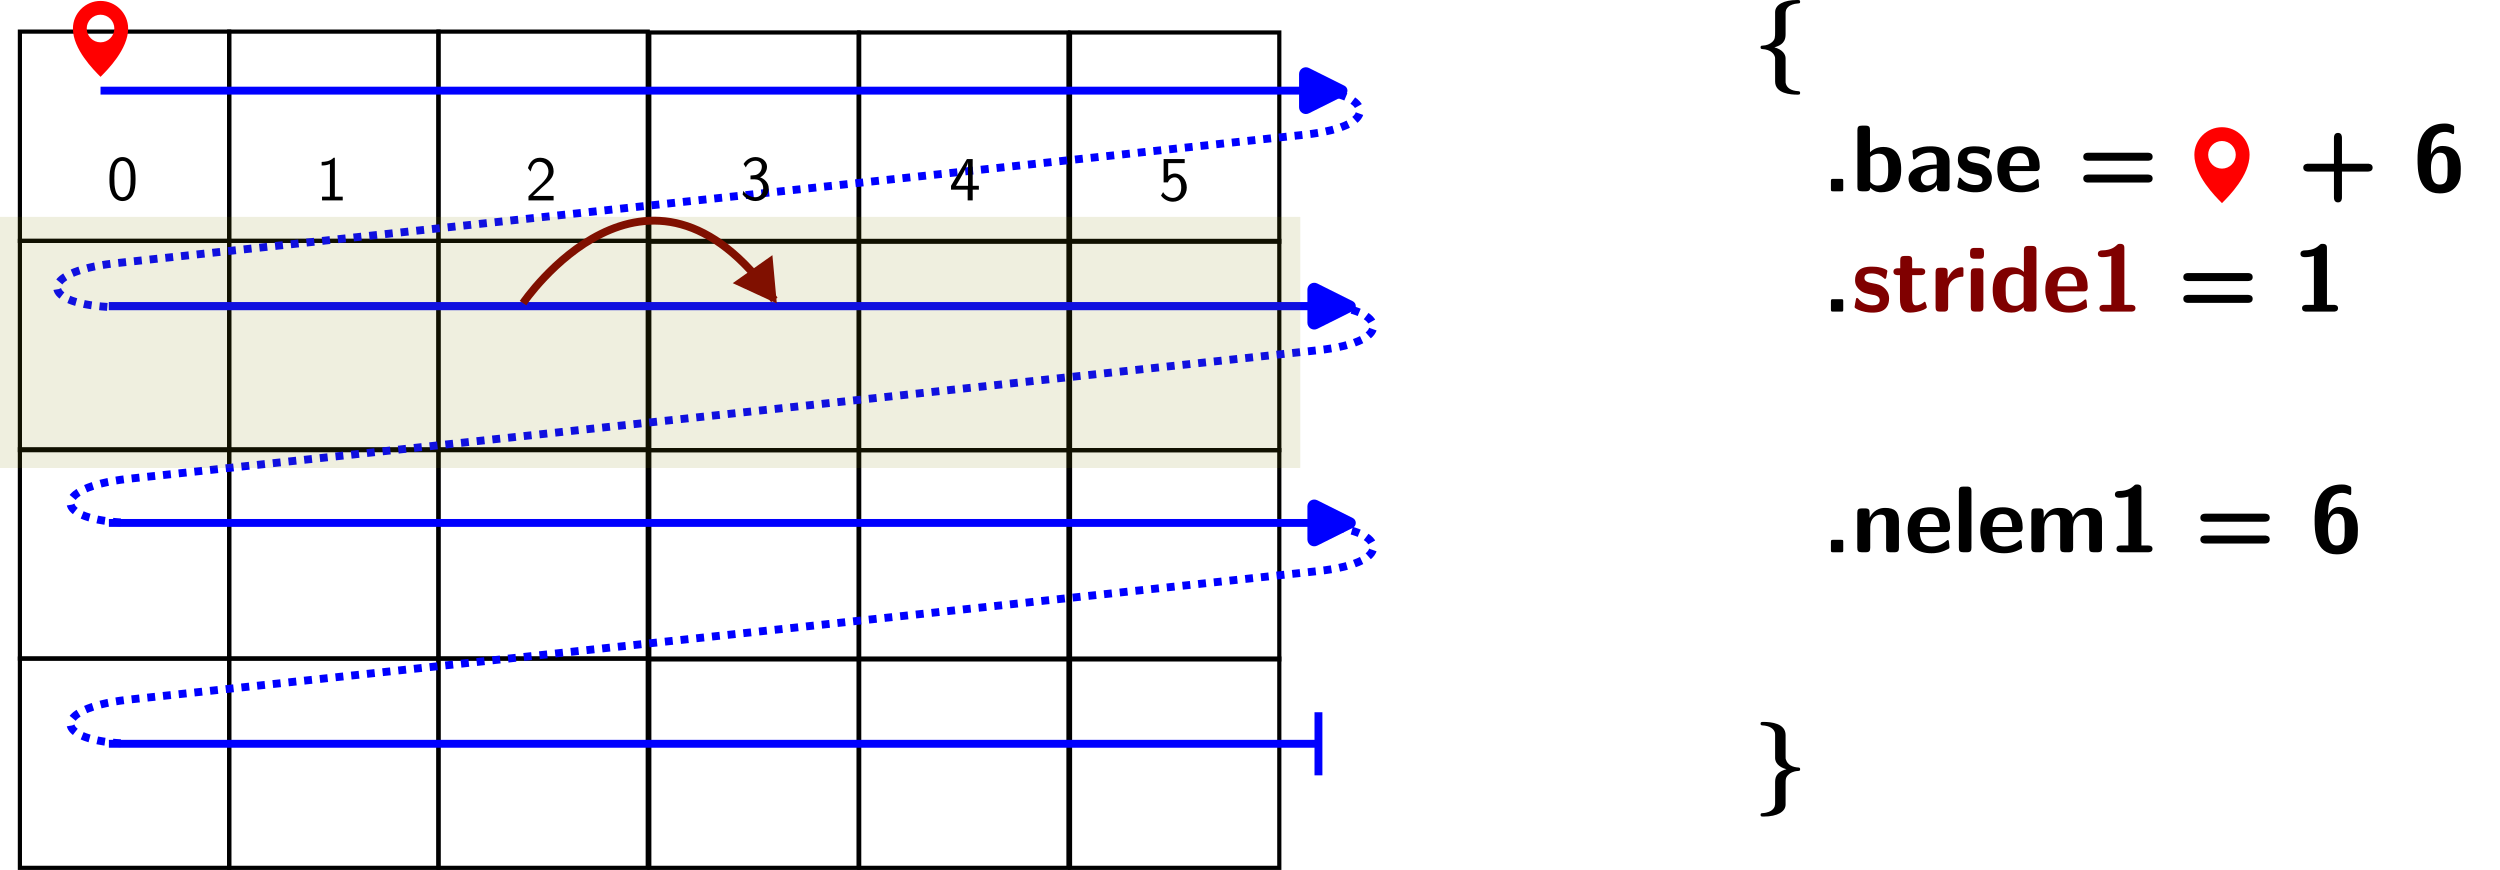
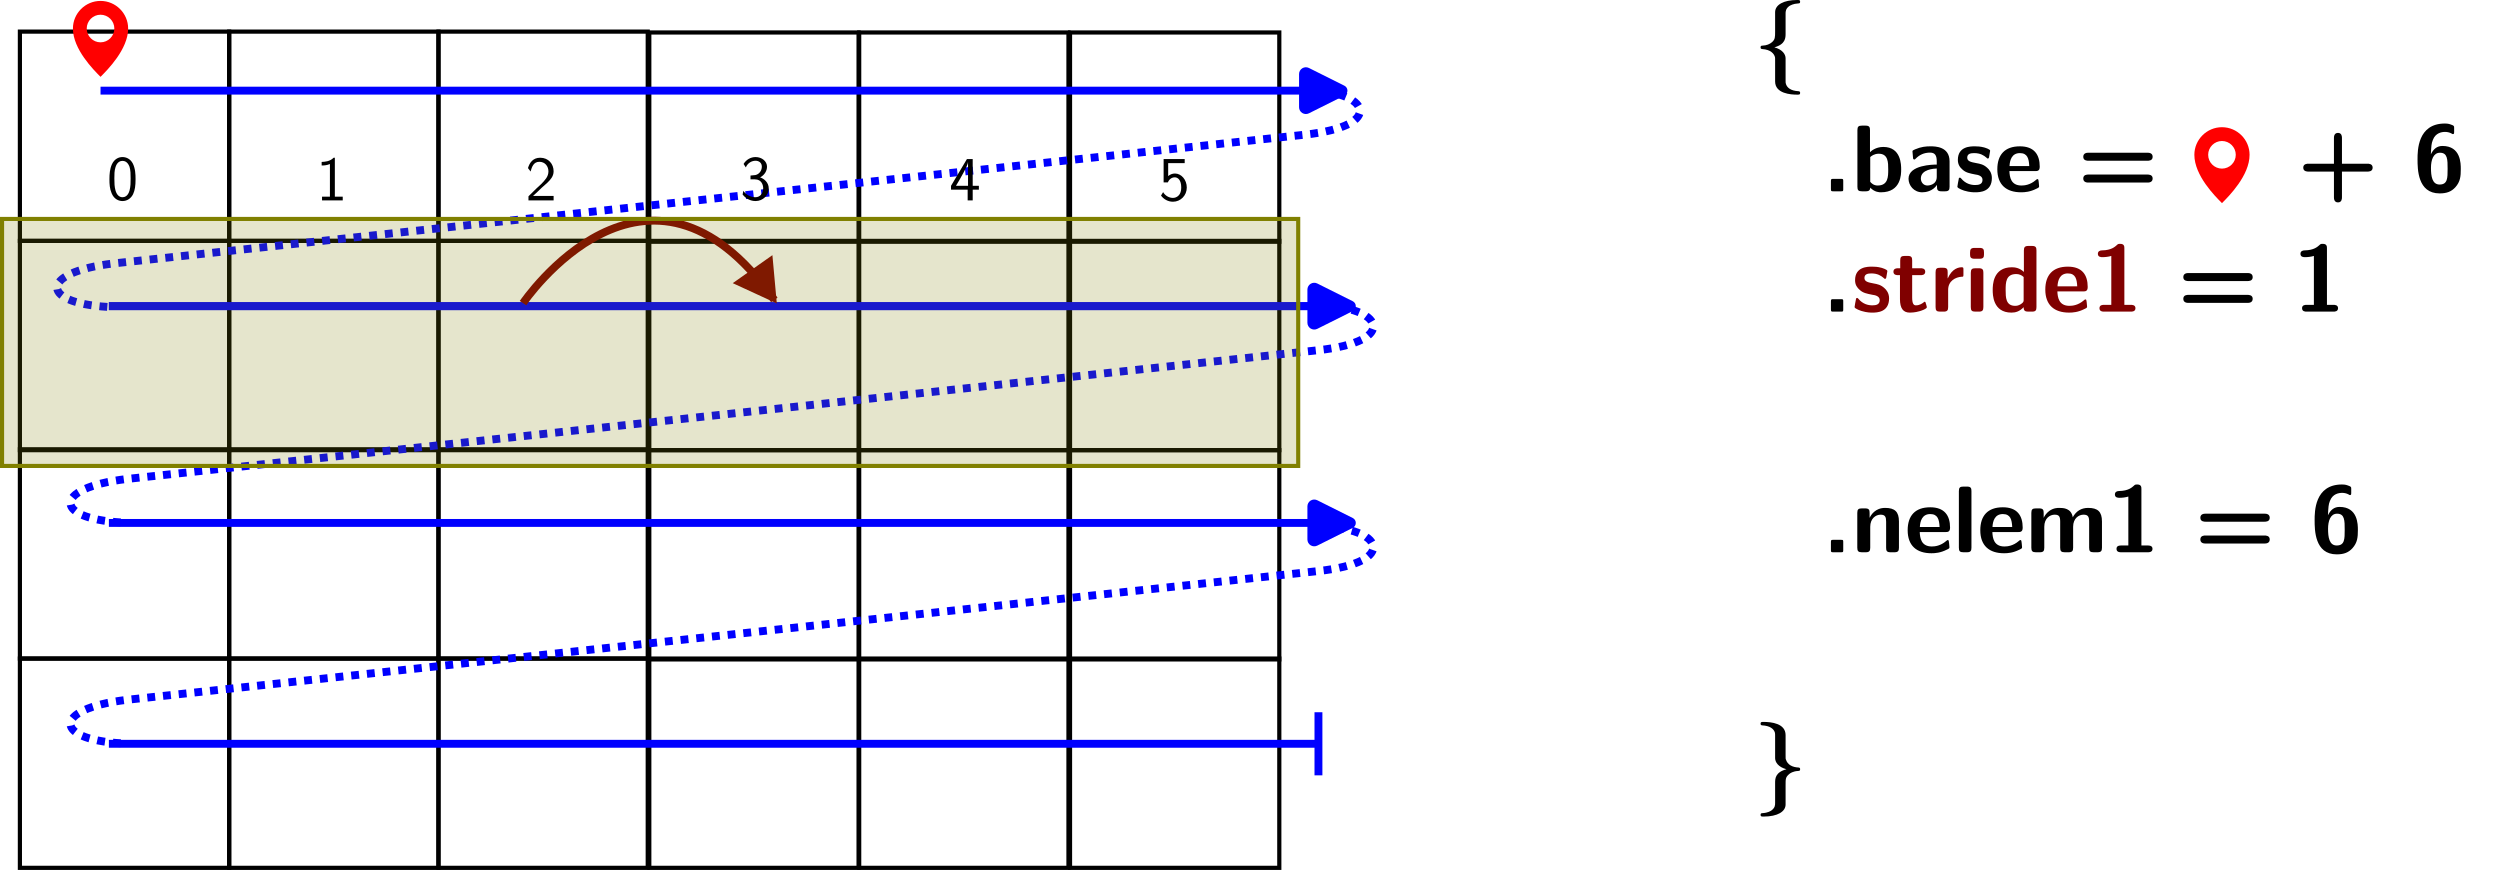
<svg xmlns="http://www.w3.org/2000/svg" version="1.1" id="svg1" width="316.947" height="110.289" viewBox="0 0 316.947 110.289">
  <defs id="defs1">
    <marker style="overflow:visible" id="Stop" refX="0" refY="0" orient="auto" markerWidth="1" markerHeight="1" viewBox="0 0 1 1" preserveAspectRatio="xMidYMid">
      <path style="fill:none;stroke:context-stroke;stroke-width:1" d="M 0,4 V -4" id="path23" />
    </marker>
    <marker style="overflow:visible" id="Triangle" refX="3" refY="0" orient="auto-start-reverse" markerWidth="1" markerHeight="1" viewBox="0 0 1 1" preserveAspectRatio="xMidYMid">
      <path transform="scale(0.5)" style="fill:context-stroke;fill-rule:evenodd;stroke:context-stroke;stroke-width:1pt" d="M 5.77,0 -2.88,5 V -5 Z" id="path135" />
    </marker>
    <marker style="overflow:visible" id="marker141" refX="0" refY="0" orient="auto-start-reverse" markerWidth="1" markerHeight="1" viewBox="0 0 1 1" preserveAspectRatio="xMidYMid">
      <path transform="scale(0.7)" d="m -0.211,-4.106 6.422,3.211 a 1,1 90 0 1 0,1.789 L -0.211,4.106 A 1.236,1.236 31.717 0 1 -2,3 v -6 a 1.236,1.236 148.283 0 1 1.789,-1.106 z" style="fill:context-stroke;fill-rule:evenodd;stroke:none" id="path141" />
    </marker>
    <marker style="overflow:visible" id="RoundedArrow" refX="0" refY="0" orient="auto-start-reverse" markerWidth="1" markerHeight="1" viewBox="0 0 1 1" preserveAspectRatio="xMidYMid">
      <path transform="scale(0.7)" d="m -0.211,-4.106 6.422,3.211 a 1,1 90 0 1 0,1.789 L -0.211,4.106 A 1.236,1.236 31.717 0 1 -2,3 v -6 a 1.236,1.236 148.283 0 1 1.789,-1.106 z" style="fill:context-stroke;fill-rule:evenodd;stroke:none" id="path8" />
    </marker>
    <marker markerWidth="7" markerHeight="9.625" refX="4" refY="13" orient="auto" id="Pin" viewBox="0 0 8 11" preserveAspectRatio="xMidYMid">
      <path id="path2422" style="fill:#ff0000;fill-rule:evenodd;stroke:none;stop-color:#1c1c1c" d="M 6,4 C 6,5.1 5.1,6 4,6 2.9,6 2,5.1 2,4 2,2.9 2.9,2 4,2 5.1,2 6,2.9 6,4 Z M 8,4 C 8,7 5,10 4,11 3,10 0,7 0,4 0,1.8 1.8,0 4,0 6.2,0 8,1.8 8,4 Z" />
    </marker>
  </defs>
  <g id="g1" transform="translate(-140.6796,-210.4725)">
    <path id="path52" d="M 0,0 H 151.179 V 8.626 H 0 Z" style="display:none;fill:#191959;fill-opacity:1;fill-rule:nonzero;stroke:none" transform="matrix(1.333333,0,0,-1.333333,0,340.1573)" />
    <path id="path53" d="M 0,0 H 151.179 V 8.626 H 0 Z" style="display:none;fill:#262686;fill-opacity:1;fill-rule:nonzero;stroke:none" transform="matrix(1.333333,0,0,-1.333333,201.572,340.1573)" />
    <path id="path54" d="M 0,0 H 151.179 V 8.626 H 0 Z" style="display:none;fill:#3333b3;fill-opacity:1;fill-rule:nonzero;stroke:none" transform="matrix(1.333333,0,0,-1.333333,403.144,340.1573)" />
    <path id="path226" d="m 143.202,241.013 v -26.533 h 26.533 v 26.533 z" style="fill:none;stroke:#000000;stroke-width:0.531;stroke-linecap:butt;stroke-linejoin:miter;stroke-miterlimit:10;stroke-dasharray:none;stroke-opacity:1" />
    <path id="path227" d="m 169.735,241.013 v -26.533 h 26.532 v 26.533 z" style="fill:none;stroke:#000000;stroke-width:0.531;stroke-linecap:butt;stroke-linejoin:miter;stroke-miterlimit:10;stroke-dasharray:none;stroke-opacity:1" />
    <path id="path228" d="m 196.267,241.013 v -26.533 h 26.532 v 26.533 z" style="fill:none;stroke:#000000;stroke-width:0.531;stroke-linecap:butt;stroke-linejoin:miter;stroke-miterlimit:10;stroke-dasharray:none;stroke-opacity:1" />
    <path id="path229" d="m 143.202,267.545 v -26.532 h 26.533 v 26.532 z" style="fill:none;stroke:#000000;stroke-width:0.531;stroke-linecap:butt;stroke-linejoin:miter;stroke-miterlimit:10;stroke-dasharray:none;stroke-opacity:1" />
    <path id="path230" d="m 169.735,267.545 v -26.532 h 26.532 v 26.532 z" style="fill:none;stroke:#000000;stroke-width:0.531;stroke-linecap:butt;stroke-linejoin:miter;stroke-miterlimit:10;stroke-dasharray:none;stroke-opacity:1" />
    <path id="path231" d="m 196.267,267.545 v -26.532 h 26.532 v 26.532 z" style="fill:none;stroke:#000000;stroke-width:0.531;stroke-linecap:butt;stroke-linejoin:miter;stroke-miterlimit:10;stroke-dasharray:none;stroke-opacity:1" />
    <path id="path235" d="m 222.996,267.545 v -26.532 h 26.532 v 26.532 z" style="fill:none;stroke:#000000;stroke-width:0.531;stroke-linecap:butt;stroke-linejoin:miter;stroke-miterlimit:10;stroke-dasharray:none;stroke-opacity:1" />
    <path id="path236" d="m 222.996,241.122 v -26.532 h 26.532 v 26.532 z" style="fill:none;stroke:#000000;stroke-width:0.531;stroke-linecap:butt;stroke-linejoin:miter;stroke-miterlimit:10;stroke-dasharray:none;stroke-opacity:1" />
    <path id="path237" d="m 249.607,267.545 v -26.532 h 26.532 v 26.532 z" style="fill:none;stroke:#000000;stroke-width:0.531;stroke-linecap:butt;stroke-linejoin:miter;stroke-miterlimit:10;stroke-dasharray:none;stroke-opacity:1" />
    <path id="path238" d="m 249.607,241.122 v -26.532 h 26.532 v 26.532 z" style="fill:none;stroke:#000000;stroke-width:0.531;stroke-linecap:butt;stroke-linejoin:miter;stroke-miterlimit:10;stroke-dasharray:none;stroke-opacity:1" />
    <path id="path239" d="m 276.336,267.545 v -26.532 h 26.532 v 26.532 z" style="fill:none;stroke:#000000;stroke-width:0.531;stroke-linecap:butt;stroke-linejoin:miter;stroke-miterlimit:10;stroke-dasharray:none;stroke-opacity:1" />
    <path id="path240" d="m 276.336,241.122 v -26.532 h 26.532 v 26.532 z" style="fill:none;stroke:#000000;stroke-width:0.531;stroke-linecap:butt;stroke-linejoin:miter;stroke-miterlimit:10;stroke-dasharray:none;stroke-opacity:1" />
    <path id="path241" d="m 143.202,293.964 v -26.533 h 26.533 v 26.533 z" style="fill:none;stroke:#000000;stroke-width:0.531;stroke-linecap:butt;stroke-linejoin:miter;stroke-miterlimit:10;stroke-dasharray:none;stroke-opacity:1" />
    <path id="path242" d="m 169.735,293.964 v -26.533 h 26.532 v 26.533 z" style="fill:none;stroke:#000000;stroke-width:0.531;stroke-linecap:butt;stroke-linejoin:miter;stroke-miterlimit:10;stroke-dasharray:none;stroke-opacity:1" />
    <path id="path243" d="m 196.267,293.964 v -26.533 h 26.532 v 26.533 z" style="fill:none;stroke:#000000;stroke-width:0.531;stroke-linecap:butt;stroke-linejoin:miter;stroke-miterlimit:10;stroke-dasharray:none;stroke-opacity:1" />
    <path id="path244" d="m 143.202,320.496 v -26.532 h 26.533 v 26.532 z" style="fill:none;stroke:#000000;stroke-width:0.531;stroke-linecap:butt;stroke-linejoin:miter;stroke-miterlimit:10;stroke-dasharray:none;stroke-opacity:1" />
    <path id="path245" d="m 169.735,320.496 v -26.532 h 26.532 v 26.532 z" style="fill:none;stroke:#000000;stroke-width:0.531;stroke-linecap:butt;stroke-linejoin:miter;stroke-miterlimit:10;stroke-dasharray:none;stroke-opacity:1" />
    <path id="path246" d="m 196.267,320.496 v -26.532 h 26.532 v 26.532 z" style="fill:none;stroke:#000000;stroke-width:0.531;stroke-linecap:butt;stroke-linejoin:miter;stroke-miterlimit:10;stroke-dasharray:none;stroke-opacity:1" />
    <path id="path247" d="m 222.996,320.496 v -26.532 h 26.532 v 26.532 z" style="fill:none;stroke:#000000;stroke-width:0.531;stroke-linecap:butt;stroke-linejoin:miter;stroke-miterlimit:10;stroke-dasharray:none;stroke-opacity:1" />
    <path id="path248" d="m 222.996,294.073 v -26.532 h 26.532 v 26.532 z" style="fill:none;stroke:#000000;stroke-width:0.531;stroke-linecap:butt;stroke-linejoin:miter;stroke-miterlimit:10;stroke-dasharray:none;stroke-opacity:1" />
    <path id="path249" d="m 249.607,320.496 v -26.532 h 26.532 v 26.532 z" style="fill:none;stroke:#000000;stroke-width:0.531;stroke-linecap:butt;stroke-linejoin:miter;stroke-miterlimit:10;stroke-dasharray:none;stroke-opacity:1" />
    <path id="path250" d="m 249.607,294.073 v -26.532 h 26.532 v 26.532 z" style="fill:none;stroke:#000000;stroke-width:0.531;stroke-linecap:butt;stroke-linejoin:miter;stroke-miterlimit:10;stroke-dasharray:none;stroke-opacity:1" />
    <path id="path251" d="m 276.336,320.496 v -26.532 h 26.532 v 26.532 z" style="fill:none;stroke:#000000;stroke-width:0.531;stroke-linecap:butt;stroke-linejoin:miter;stroke-miterlimit:10;stroke-dasharray:none;stroke-opacity:1" />
    <path id="path252" d="m 276.336,294.073 v -26.532 h 26.532 v 26.532 z" style="fill:none;stroke:#000000;stroke-width:0.531;stroke-linecap:butt;stroke-linejoin:miter;stroke-miterlimit:10;stroke-dasharray:none;stroke-opacity:1" />
    <path style="opacity:1;fill:none;stroke:#0000ff;stroke-width:1;stroke-dasharray:1, 1;stroke-dashoffset:0" d="m 306.4,221.941 c 7.669,0 10.213,4.472 -0.342,5.613 l -150.98,16.318 c -9.695,1.145 -9.434,5.255 0.145,5.552" id="path253" />
    <path style="opacity:1;fill:none;stroke:#0000ff;stroke-width:1;stroke-dasharray:none;marker-start:url(#Pin);marker-end:url(#RoundedArrow)" d="M 153.425,221.964 H 306.772" id="path254" />
    <path style="opacity:1;fill:none;stroke:#0000ff;stroke-width:1;stroke-dasharray:1, 1;stroke-dashoffset:0" d="m 308.094,249.264 c 7.669,0 10.213,4.472 -0.342,5.613 L 156.772,271.195 c -9.695,1.145 -9.434,5.255 0.145,5.552" id="path255" />
    <path style="opacity:1;fill:none;stroke:#0000ff;stroke-width:1;stroke-dasharray:none" d="M 154.484,249.287 H 307.831" id="path256" />
    <path style="opacity:1;fill:none;stroke:#0000ff;stroke-width:1;stroke-dasharray:none;marker-end:url(#marker141)" d="M 154.484,249.287 H 307.831" id="path257" />
    <path style="opacity:1;fill:none;stroke:#800000;stroke-width:1;stroke-linecap:butt;stroke-dasharray:none;stroke-dashoffset:0;marker-end:url(#Triangle)" d="m 206.989,248.902 c 0,0 15.727,-23.248 31.855,-0.407" id="path259" />
    <path style="opacity:1;fill:none;stroke:#0000ff;stroke-width:1;stroke-dasharray:none;marker-end:url(#marker141)" d="M 154.484,276.769 H 307.831" id="path260" />
    <text xml:space="preserve" style="writing-mode:lr-tb;direction:ltr;opacity:1;fill:#0000ff;stroke:#800000;stroke-width:1;stroke-linecap:butt;stroke-dasharray:none;stroke-dashoffset:0" x="362.946" y="219.473" id="text271">
      <tspan id="tspan265" x="362.946" y="219.473" style="font-style:normal;font-variant:normal;font-weight:bold;font-stretch:normal;font-family:'Latin Modern Sans';-inkscape-font-specification:'Latin Modern Sans';fill:#000000;stroke:none">{</tspan>
      <tspan x="362.946" y="234.726" style="font-style:normal;font-variant:normal;font-weight:bold;font-stretch:normal;font-family:'Latin Modern Sans';-inkscape-font-specification:'Latin Modern Sans';fill:#000000;stroke:none" id="tspan266">  .base =    + 6  </tspan>
      <tspan x="362.946" y="249.98" style="font-style:normal;font-variant:normal;font-weight:bold;font-stretch:normal;font-family:'Latin Modern Sans';-inkscape-font-specification:'Latin Modern Sans';fill:#000000;stroke:none" id="tspan268">  .<tspan style="fill:#800000" id="tspan267">stride1</tspan> = 1</tspan>
      <tspan x="362.946" y="265.233" style="font-style:normal;font-variant:normal;font-weight:bold;font-stretch:normal;font-family:'Latin Modern Sans';-inkscape-font-specification:'Latin Modern Sans';fill:#000000;stroke:none" id="tspan270" />
      <tspan x="362.946" y="280.487" style="font-style:normal;font-variant:normal;font-weight:bold;font-stretch:normal;font-family:'Latin Modern Sans';-inkscape-font-specification:'Latin Modern Sans';fill:#000000;stroke:none" id="tspan277">  .nelem1 = 6</tspan>
      <tspan x="362.946" y="295.74" style="font-style:normal;font-variant:normal;font-weight:bold;font-stretch:normal;font-family:'Latin Modern Sans';-inkscape-font-specification:'Latin Modern Sans';fill:#000000;stroke:none" id="tspan1" />
      <tspan x="362.946" y="310.994" id="tspan271" style="font-style:normal;font-variant:normal;font-weight:bold;font-stretch:normal;font-family:'Latin Modern Sans';-inkscape-font-specification:'Latin Modern Sans';fill:#000000;stroke:none">}</tspan>
    </text>
    <path style="opacity:1;fill:none;stroke:#0000ff;stroke-width:1;stroke-dasharray:1, 1;stroke-dashoffset:0" d="m 308.094,277.264 c 7.669,0 10.213,4.472 -0.342,5.613 L 156.772,299.195 c -9.695,1.145 -9.434,5.255 0.145,5.552" id="path271" />
    <path style="opacity:1;fill:none;stroke:#0000ff;stroke-width:1;stroke-dasharray:none;marker-end:url(#Stop)" d="M 154.484,304.769 H 307.831" id="path272" />
    <path id="path273" style="baseline-shift:baseline;display:inline;overflow:visible;vector-effect:none;fill:#ff0000;fill-rule:evenodd;enable-background:accumulate;stop-color:#1c1c1c" d="m 424.128,230.099 c 0,0.963 -0.787,1.75 -1.75,1.75 -0.963,0 -1.75,-0.787 -1.75,-1.75 0,-0.962 0.787,-1.75 1.75,-1.75 0.963,0 1.75,0.787 1.75,1.75 z m 1.75,0 c 0,2.625 -2.625,5.25 -3.5,6.125 -0.875,-0.875 -3.5,-3.5 -3.5,-6.125 0,-1.925 1.575,-3.5 3.5,-3.5 1.925,0 3.5,1.575 3.5,3.5 z" />
-     <rect style="opacity:0.128;fill:#808000;stroke:#808000;stroke-width:0.521;stroke-linecap:butt;stroke-dasharray:none;stroke-dashoffset:0" id="rect2" width="164.325" height="31.313" x="140.94" y="238.23" />
+     <rect style="opacity:1;fill:#808000;stroke:#808000;stroke-width:0.521;stroke-linecap:butt;stroke-dasharray:none;stroke-dashoffset:0;fill-opacity:0.2" id="rect2" width="164.325" height="31.313" x="140.94" y="238.23" />
    <g id="g23" transform="translate(-2.329845,156.0477)">
      <text id="text13" xml:space="preserve" x="156.553" y="79.744" style="font-size:16px;stroke-width:1.333">
        <tspan id="tspan13" style="font-variant:normal;font-weight:normal;font-size:7.97px;font-family:'Latin Modern Sans';writing-mode:lr-tb;fill:#000000;fill-opacity:1;fill-rule:nonzero;stroke:none;stroke-width:1.333" x="156.553" y="79.744">0</tspan>
      </text>
      <text id="text14" xml:space="preserve" x="183.085" y="79.828" style="font-size:16px;stroke-width:1.333">
        <tspan id="tspan14" style="font-variant:normal;font-weight:normal;font-size:7.97px;font-family:'Latin Modern Sans';writing-mode:lr-tb;fill:#000000;fill-opacity:1;fill-rule:nonzero;stroke:none;stroke-width:1.333" x="183.085" y="79.828">1</tspan>
      </text>
      <text id="text15" xml:space="preserve" x="209.617" y="79.828" style="font-size:16px;stroke-width:1.333">
        <tspan id="tspan15" style="font-variant:normal;font-weight:normal;font-size:7.97px;font-family:'Latin Modern Sans';writing-mode:lr-tb;fill:#000000;fill-opacity:1;fill-rule:nonzero;stroke:none;stroke-width:1.333" x="209.617" y="79.828">2</tspan>
      </text>
      <text id="text16" xml:space="preserve" x="236.828" y="79.744" style="font-size:16px;stroke-width:1.333">
        <tspan id="tspan16" style="font-variant:normal;font-weight:normal;font-size:7.97px;font-family:'Latin Modern Sans';writing-mode:lr-tb;fill:#000000;fill-opacity:1;fill-rule:nonzero;stroke:none;stroke-width:1.333" x="236.828" y="79.744">3</tspan>
      </text>
      <text id="text22" xml:space="preserve" x="263.36" y="79.828" style="font-size:16px;stroke-width:1.333">
        <tspan id="tspan22" style="font-variant:normal;font-weight:normal;font-size:7.97px;font-family:'Latin Modern Sans';writing-mode:lr-tb;fill:#000000;fill-opacity:1;fill-rule:nonzero;stroke:none;stroke-width:1.333" x="263.36" y="79.828">4</tspan>
      </text>
      <text id="text23" xml:space="preserve" x="289.892" y="79.828" style="font-size:16px;stroke-width:1.333">
        <tspan id="tspan23" style="font-variant:normal;font-weight:normal;font-size:7.97px;font-family:'Latin Modern Sans';writing-mode:lr-tb;fill:#000000;fill-opacity:1;fill-rule:nonzero;stroke:none;stroke-width:1.333" x="289.892" y="79.828">5</tspan>
      </text>
    </g>
  </g>
</svg>
